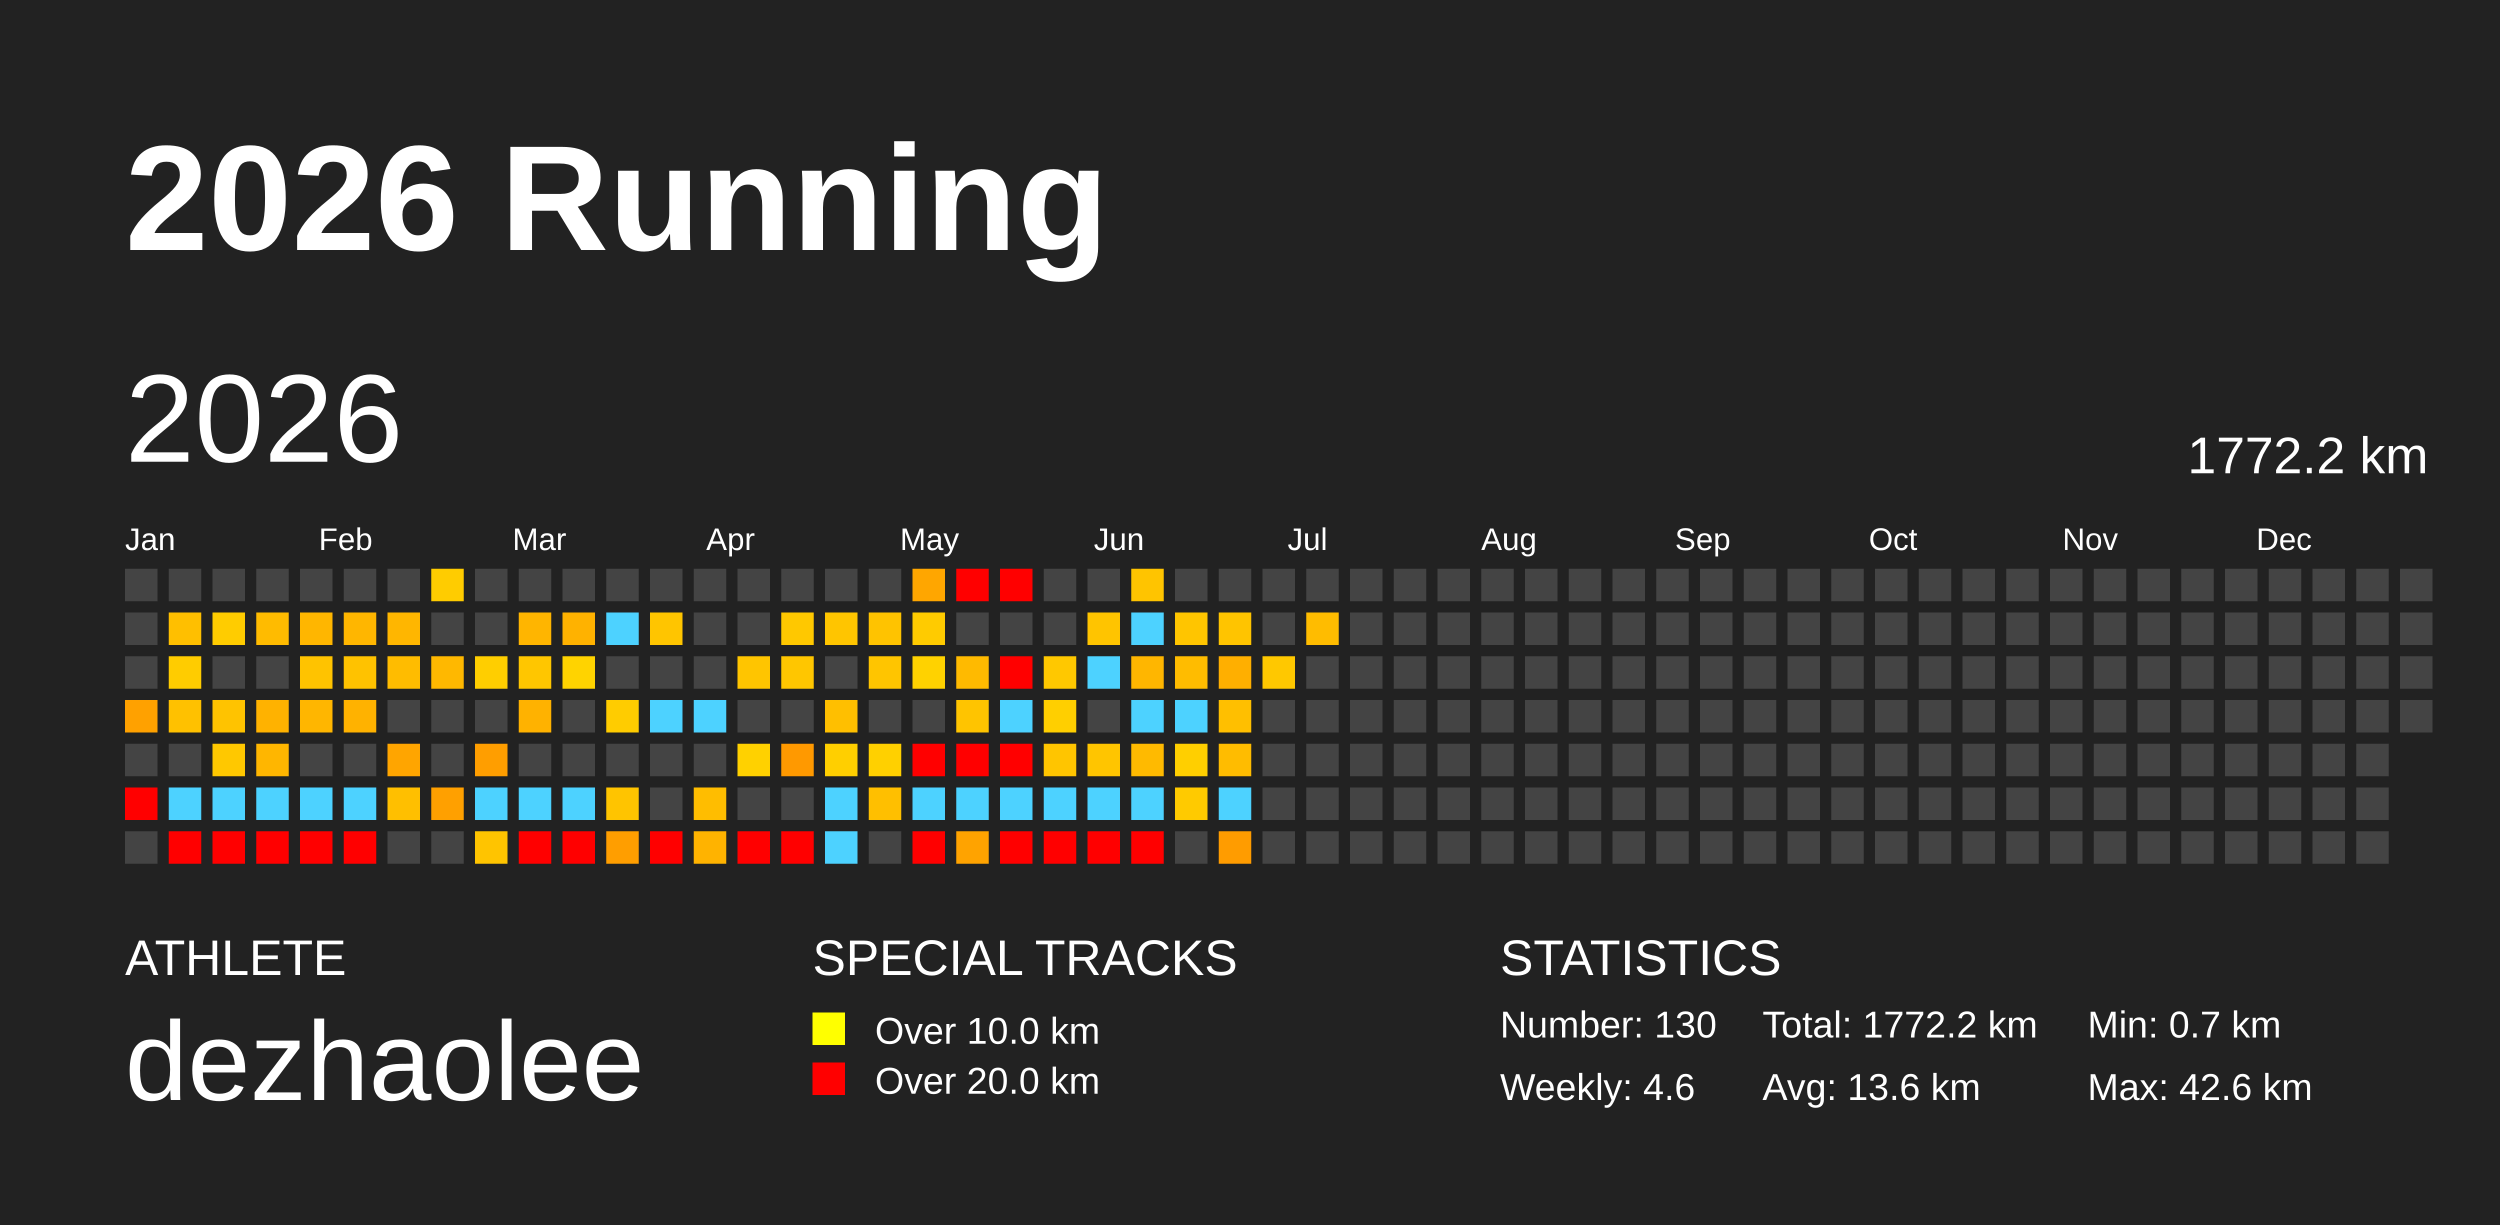
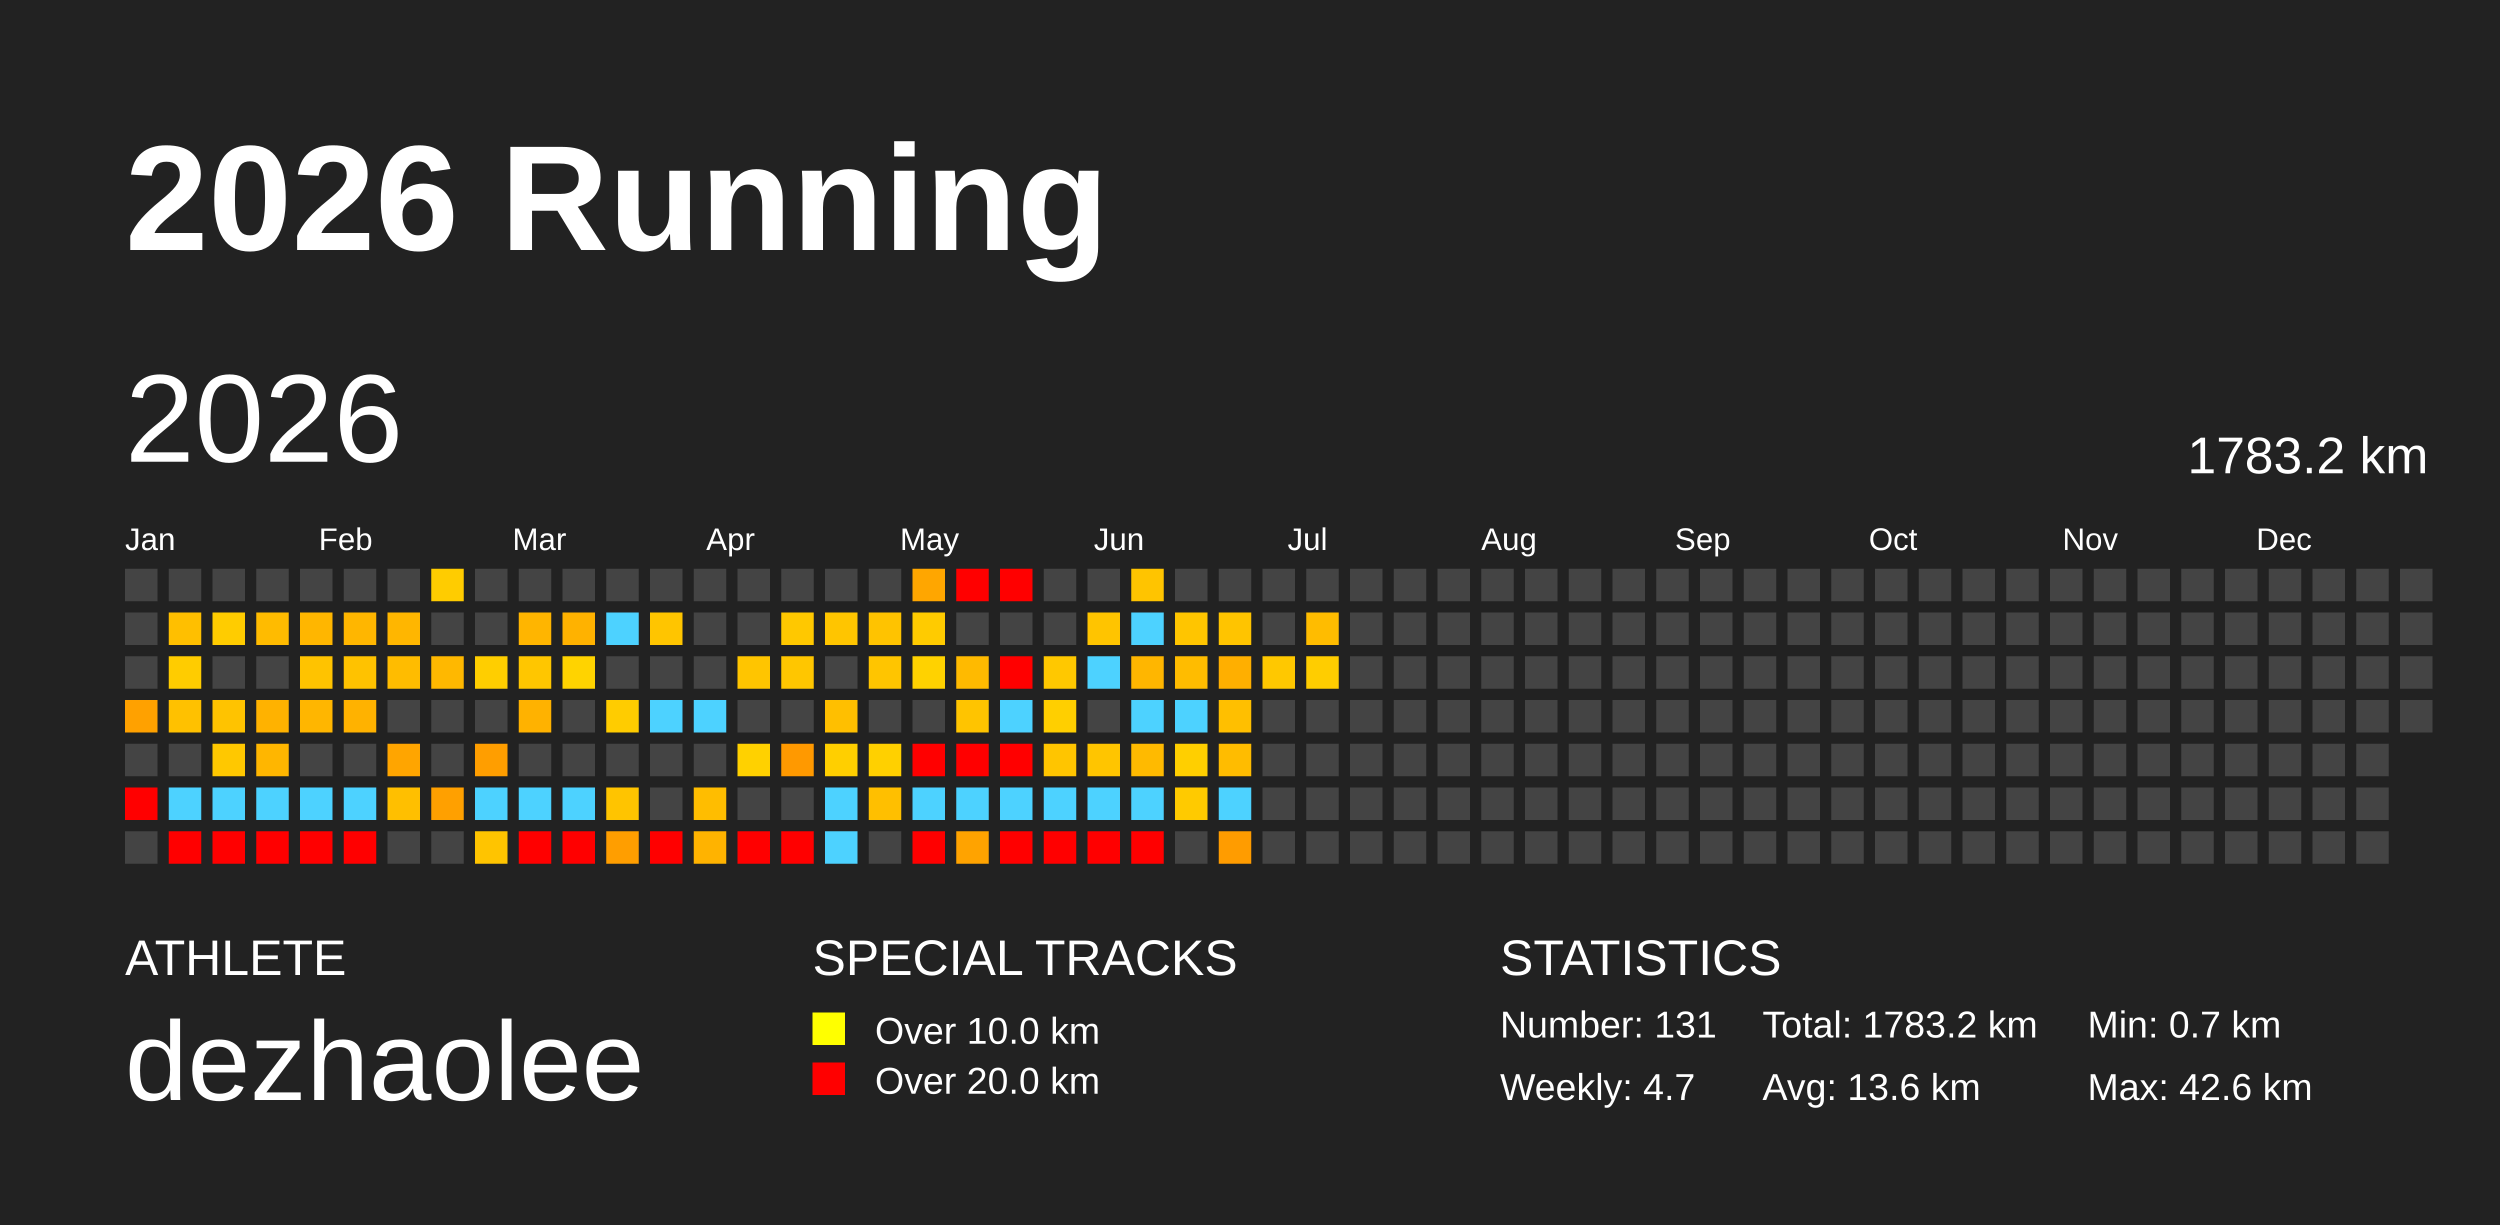
<svg xmlns="http://www.w3.org/2000/svg" baseProfile="full" height="98mm" version="1.1" viewBox="0,0,200,98" width="200mm">
  <defs />
  <rect fill="#222222" height="98" width="200" x="0" y="0" />
  <text fill="#FFFFFF" style="font-size:12px; font-family:Arial; font-weight:bold;" x="10" y="20">2026 Running</text>
  <text fill="#FFFFFF" style="font-size:4px; font-family:Arial" x="10" y="78">ATHLETE</text>
  <text fill="#FFFFFF" style="font-size:9px; font-family:Arial" x="10" y="88">dezhaolee</text>
  <text fill="#FFFFFF" style="font-size:4px; font-family:Arial" x="65" y="78">SPECIAL TRACKS</text>
  <rect fill="yellow" height="2.6" width="2.6" x="65" y="81" />
  <text fill="#FFFFFF" style="font-size:3px; font-family:Arial" x="70" y="83.5">Over 10.0 km</text>
  <rect fill="red" height="2.6" width="2.6" x="65" y="85" />
  <text fill="#FFFFFF" style="font-size:3px; font-family:Arial" x="70" y="87.5">Over 20.0 km</text>
  <text fill="#FFFFFF" style="font-size:4px; font-family:Arial" x="120" y="78">STATISTICS</text>
-   <text fill="#FFFFFF" style="font-size:3px; font-family:Arial" x="120" y="83">Number: 130</text>
-   <text fill="#FFFFFF" style="font-size:3px; font-family:Arial" x="120" y="88">Weekly: 4.6</text>
-   <text fill="#FFFFFF" style="font-size:3px; font-family:Arial" x="141" y="83">Total: 1772.2 km</text>
+   <text fill="#FFFFFF" style="font-size:3px; font-family:Arial" x="120" y="83">Number: 131</text>
+   <text fill="#FFFFFF" style="font-size:3px; font-family:Arial" x="120" y="88">Weekly: 4.7</text>
+   <text fill="#FFFFFF" style="font-size:3px; font-family:Arial" x="141" y="83">Total: 1783.2 km</text>
  <text fill="#FFFFFF" style="font-size:3px; font-family:Arial" x="141" y="88">Avg: 13.6 km</text>
  <text fill="#FFFFFF" style="font-size:3px; font-family:Arial" x="167" y="83">Min: 0.7 km</text>
  <text fill="#FFFFFF" style="font-size:3px; font-family:Arial" x="167" y="88">Max: 42.6 km</text>
  <text dominant-baseline="hanging" fill="#FFFFFF" style="font-size:10.0px; font-family:Arial;" x="10" y="30">2026</text>
-   <text dominant-baseline="hanging" fill="#FFFFFF" style="font-size:4.125px; font-family:Arial;" x="175" y="35">1772.2 km</text>
+   <text dominant-baseline="hanging" fill="#FFFFFF" style="font-size:4.125px; font-family:Arial;" x="175" y="35">1783.2 km</text>
  <text fill="#FFFFFF" style="font-size:2.5px; font-family:Arial" x="10.0" y="44">Jan</text>
  <text fill="#FFFFFF" style="font-size:2.5px; font-family:Arial" x="25.5" y="44">Feb</text>
  <text fill="#FFFFFF" style="font-size:2.5px; font-family:Arial" x="41.0" y="44">Mar</text>
  <text fill="#FFFFFF" style="font-size:2.5px; font-family:Arial" x="56.5" y="44">Apr</text>
  <text fill="#FFFFFF" style="font-size:2.5px; font-family:Arial" x="72.0" y="44">May</text>
  <text fill="#FFFFFF" style="font-size:2.5px; font-family:Arial" x="87.5" y="44">Jun</text>
  <text fill="#FFFFFF" style="font-size:2.5px; font-family:Arial" x="103.0" y="44">Jul</text>
  <text fill="#FFFFFF" style="font-size:2.5px; font-family:Arial" x="118.5" y="44">Aug</text>
  <text fill="#FFFFFF" style="font-size:2.5px; font-family:Arial" x="134.0" y="44">Sep</text>
  <text fill="#FFFFFF" style="font-size:2.5px; font-family:Arial" x="149.5" y="44">Oct</text>
  <text fill="#FFFFFF" style="font-size:2.5px; font-family:Arial" x="165.0" y="44">Nov</text>
  <text fill="#FFFFFF" style="font-size:2.5px; font-family:Arial" x="180.5" y="44">Dec</text>
  <rect fill="#444444" height="2.6" width="2.6" x="10.0" y="45.5" />
  <rect fill="#444444" height="2.6" width="2.6" x="10.0" y="49.0" />
  <rect fill="#444444" height="2.6" width="2.6" x="10.0" y="52.5" />
  <rect fill="#ffa100" height="2.6" width="2.6" x="10.0" y="56.0" />
  <rect fill="#444444" height="2.6" width="2.6" x="10.0" y="59.5" />
  <rect fill="red" height="2.6" width="2.6" x="10.0" y="63.0" />
  <rect fill="#444444" height="2.6" width="2.6" x="10.0" y="66.5" />
  <rect fill="#444444" height="2.6" width="2.6" x="13.5" y="45.5" />
  <rect fill="#ffbf00" height="2.6" width="2.6" x="13.5" y="49.0" />
  <rect fill="#ffcc00" height="2.6" width="2.6" x="13.5" y="52.5" />
  <rect fill="#ffc100" height="2.6" width="2.6" x="13.5" y="56.0" />
  <rect fill="#444444" height="2.6" width="2.6" x="13.5" y="59.5" />
  <rect fill="#4dd2ff" height="2.6" width="2.6" x="13.5" y="63.0" />
  <rect fill="red" height="2.6" width="2.6" x="13.5" y="66.5" />
  <rect fill="#444444" height="2.6" width="2.6" x="17.0" y="45.5" />
  <rect fill="#ffcc00" height="2.6" width="2.6" x="17.0" y="49.0" />
  <rect fill="#444444" height="2.6" width="2.6" x="17.0" y="52.5" />
  <rect fill="#ffc300" height="2.6" width="2.6" x="17.0" y="56.0" />
  <rect fill="#ffc800" height="2.6" width="2.6" x="17.0" y="59.5" />
  <rect fill="#4dd2ff" height="2.6" width="2.6" x="17.0" y="63.0" />
  <rect fill="red" height="2.6" width="2.6" x="17.0" y="66.5" />
  <rect fill="#444444" height="2.6" width="2.6" x="20.5" y="45.5" />
  <rect fill="#ffbb00" height="2.6" width="2.6" x="20.5" y="49.0" />
  <rect fill="#444444" height="2.6" width="2.6" x="20.5" y="52.5" />
  <rect fill="#ffb200" height="2.6" width="2.6" x="20.5" y="56.0" />
  <rect fill="#ffb600" height="2.6" width="2.6" x="20.5" y="59.5" />
  <rect fill="#4dd2ff" height="2.6" width="2.6" x="20.5" y="63.0" />
  <rect fill="red" height="2.6" width="2.6" x="20.5" y="66.5" />
  <rect fill="#444444" height="2.6" width="2.6" x="24.0" y="45.5" />
  <rect fill="#ffb600" height="2.6" width="2.6" x="24.0" y="49.0" />
  <rect fill="#ffc300" height="2.6" width="2.6" x="24.0" y="52.5" />
  <rect fill="#ffb600" height="2.6" width="2.6" x="24.0" y="56.0" />
  <rect fill="#444444" height="2.6" width="2.6" x="24.0" y="59.5" />
  <rect fill="#4dd2ff" height="2.6" width="2.6" x="24.0" y="63.0" />
  <rect fill="red" height="2.6" width="2.6" x="24.0" y="66.5" />
  <rect fill="#444444" height="2.6" width="2.6" x="27.5" y="45.5" />
  <rect fill="#ffb600" height="2.6" width="2.6" x="27.5" y="49.0" />
  <rect fill="#ffc200" height="2.6" width="2.6" x="27.5" y="52.5" />
  <rect fill="#ffb200" height="2.6" width="2.6" x="27.5" y="56.0" />
  <rect fill="#444444" height="2.6" width="2.6" x="27.5" y="59.5" />
  <rect fill="#4dd2ff" height="2.6" width="2.6" x="27.5" y="63.0" />
  <rect fill="red" height="2.6" width="2.6" x="27.5" y="66.5" />
  <rect fill="#444444" height="2.6" width="2.6" x="31.0" y="45.5" />
  <rect fill="#ffb600" height="2.6" width="2.6" x="31.0" y="49.0" />
  <rect fill="#ffbc00" height="2.6" width="2.6" x="31.0" y="52.5" />
  <rect fill="#444444" height="2.6" width="2.6" x="31.0" y="56.0" />
  <rect fill="#ffa500" height="2.6" width="2.6" x="31.0" y="59.5" />
  <rect fill="#ffbf00" height="2.6" width="2.6" x="31.0" y="63.0" />
  <rect fill="#444444" height="2.6" width="2.6" x="31.0" y="66.5" />
  <rect fill="#ffcc00" height="2.6" width="2.6" x="34.5" y="45.5" />
  <rect fill="#444444" height="2.6" width="2.6" x="34.5" y="49.0" />
  <rect fill="#ffb800" height="2.6" width="2.6" x="34.5" y="52.5" />
  <rect fill="#444444" height="2.6" width="2.6" x="34.5" y="56.0" />
  <rect fill="#444444" height="2.6" width="2.6" x="34.5" y="59.5" />
  <rect fill="#ffa000" height="2.6" width="2.6" x="34.5" y="63.0" />
  <rect fill="#444444" height="2.6" width="2.6" x="34.5" y="66.5" />
  <rect fill="#444444" height="2.6" width="2.6" x="38.0" y="45.5" />
  <rect fill="#444444" height="2.6" width="2.6" x="38.0" y="49.0" />
  <rect fill="#ffce00" height="2.6" width="2.6" x="38.0" y="52.5" />
  <rect fill="#444444" height="2.6" width="2.6" x="38.0" y="56.0" />
  <rect fill="#ff9e00" height="2.6" width="2.6" x="38.0" y="59.5" />
  <rect fill="#4dd2ff" height="2.6" width="2.6" x="38.0" y="63.0" />
  <rect fill="#ffc400" height="2.6" width="2.6" x="38.0" y="66.5" />
  <rect fill="#444444" height="2.6" width="2.6" x="41.5" y="45.5" />
  <rect fill="#ffb500" height="2.6" width="2.6" x="41.5" y="49.0" />
  <rect fill="#ffc600" height="2.6" width="2.6" x="41.5" y="52.5" />
  <rect fill="#ffb200" height="2.6" width="2.6" x="41.5" y="56.0" />
  <rect fill="#444444" height="2.6" width="2.6" x="41.5" y="59.5" />
  <rect fill="#4dd2ff" height="2.6" width="2.6" x="41.5" y="63.0" />
  <rect fill="red" height="2.6" width="2.6" x="41.5" y="66.5" />
  <rect fill="#444444" height="2.6" width="2.6" x="45.0" y="45.5" />
  <rect fill="#ffb200" height="2.6" width="2.6" x="45.0" y="49.0" />
  <rect fill="#ffd300" height="2.6" width="2.6" x="45.0" y="52.5" />
  <rect fill="#444444" height="2.6" width="2.6" x="45.0" y="56.0" />
  <rect fill="#444444" height="2.6" width="2.6" x="45.0" y="59.5" />
  <rect fill="#4dd2ff" height="2.6" width="2.6" x="45.0" y="63.0" />
  <rect fill="red" height="2.6" width="2.6" x="45.0" y="66.5" />
  <rect fill="#444444" height="2.6" width="2.6" x="48.5" y="45.5" />
  <rect fill="#4dd2ff" height="2.6" width="2.6" x="48.5" y="49.0" />
  <rect fill="#444444" height="2.6" width="2.6" x="48.5" y="52.5" />
  <rect fill="#ffcc00" height="2.6" width="2.6" x="48.5" y="56.0" />
  <rect fill="#444444" height="2.6" width="2.6" x="48.5" y="59.5" />
  <rect fill="#ffc400" height="2.6" width="2.6" x="48.5" y="63.0" />
  <rect fill="#ff9e00" height="2.6" width="2.6" x="48.5" y="66.5" />
  <rect fill="#444444" height="2.6" width="2.6" x="52.0" y="45.5" />
  <rect fill="#ffc500" height="2.6" width="2.6" x="52.0" y="49.0" />
  <rect fill="#444444" height="2.6" width="2.6" x="52.0" y="52.5" />
  <rect fill="#4dd2ff" height="2.6" width="2.6" x="52.0" y="56.0" />
  <rect fill="#444444" height="2.6" width="2.6" x="52.0" y="59.5" />
  <rect fill="#444444" height="2.6" width="2.6" x="52.0" y="63.0" />
  <rect fill="red" height="2.6" width="2.6" x="52.0" y="66.5" />
  <rect fill="#444444" height="2.6" width="2.6" x="55.5" y="45.5" />
  <rect fill="#444444" height="2.6" width="2.6" x="55.5" y="49.0" />
  <rect fill="#444444" height="2.6" width="2.6" x="55.5" y="52.5" />
  <rect fill="#4dd2ff" height="2.6" width="2.6" x="55.5" y="56.0" />
  <rect fill="#444444" height="2.6" width="2.6" x="55.5" y="59.5" />
  <rect fill="#ffbd00" height="2.6" width="2.6" x="55.5" y="63.0" />
  <rect fill="#ffb300" height="2.6" width="2.6" x="55.5" y="66.5" />
  <rect fill="#444444" height="2.6" width="2.6" x="59.0" y="45.5" />
  <rect fill="#444444" height="2.6" width="2.6" x="59.0" y="49.0" />
  <rect fill="#ffc500" height="2.6" width="2.6" x="59.0" y="52.5" />
  <rect fill="#444444" height="2.6" width="2.6" x="59.0" y="56.0" />
  <rect fill="#ffd100" height="2.6" width="2.6" x="59.0" y="59.5" />
  <rect fill="#444444" height="2.6" width="2.6" x="59.0" y="63.0" />
  <rect fill="red" height="2.6" width="2.6" x="59.0" y="66.5" />
  <rect fill="#444444" height="2.6" width="2.6" x="62.5" y="45.5" />
  <rect fill="#ffc800" height="2.6" width="2.6" x="62.5" y="49.0" />
  <rect fill="#ffc600" height="2.6" width="2.6" x="62.5" y="52.5" />
  <rect fill="#444444" height="2.6" width="2.6" x="62.5" y="56.0" />
  <rect fill="#ff9900" height="2.6" width="2.6" x="62.5" y="59.5" />
  <rect fill="#444444" height="2.6" width="2.6" x="62.5" y="63.0" />
  <rect fill="red" height="2.6" width="2.6" x="62.5" y="66.5" />
  <rect fill="#444444" height="2.6" width="2.6" x="66.0" y="45.5" />
  <rect fill="#ffc500" height="2.6" width="2.6" x="66.0" y="49.0" />
  <rect fill="#444444" height="2.6" width="2.6" x="66.0" y="52.5" />
  <rect fill="#ffbf00" height="2.6" width="2.6" x="66.0" y="56.0" />
  <rect fill="#ffcf00" height="2.6" width="2.6" x="66.0" y="59.5" />
  <rect fill="#4dd2ff" height="2.6" width="2.6" x="66.0" y="63.0" />
  <rect fill="#4dd2ff" height="2.6" width="2.6" x="66.0" y="66.5" />
  <rect fill="#444444" height="2.6" width="2.6" x="69.5" y="45.5" />
  <rect fill="#ffc300" height="2.6" width="2.6" x="69.5" y="49.0" />
  <rect fill="#ffc500" height="2.6" width="2.6" x="69.5" y="52.5" />
  <rect fill="#444444" height="2.6" width="2.6" x="69.5" y="56.0" />
  <rect fill="#ffd000" height="2.6" width="2.6" x="69.5" y="59.5" />
  <rect fill="#ffbf00" height="2.6" width="2.6" x="69.5" y="63.0" />
  <rect fill="#444444" height="2.6" width="2.6" x="69.5" y="66.5" />
  <rect fill="#ffa600" height="2.6" width="2.6" x="73.0" y="45.5" />
  <rect fill="#ffcb00" height="2.6" width="2.6" x="73.0" y="49.0" />
  <rect fill="#ffd200" height="2.6" width="2.6" x="73.0" y="52.5" />
  <rect fill="#444444" height="2.6" width="2.6" x="73.0" y="56.0" />
  <rect fill="red" height="2.6" width="2.6" x="73.0" y="59.5" />
  <rect fill="#4dd2ff" height="2.6" width="2.6" x="73.0" y="63.0" />
  <rect fill="red" height="2.6" width="2.6" x="73.0" y="66.5" />
  <rect fill="red" height="2.6" width="2.6" x="76.5" y="45.5" />
  <rect fill="#444444" height="2.6" width="2.6" x="76.5" y="49.0" />
  <rect fill="#ffba00" height="2.6" width="2.6" x="76.5" y="52.5" />
  <rect fill="#ffc400" height="2.6" width="2.6" x="76.5" y="56.0" />
  <rect fill="red" height="2.6" width="2.6" x="76.5" y="59.5" />
  <rect fill="#4dd2ff" height="2.6" width="2.6" x="76.5" y="63.0" />
  <rect fill="#ffa300" height="2.6" width="2.6" x="76.5" y="66.5" />
  <rect fill="red" height="2.6" width="2.6" x="80.0" y="45.5" />
  <rect fill="#444444" height="2.6" width="2.6" x="80.0" y="49.0" />
  <rect fill="red" height="2.6" width="2.6" x="80.0" y="52.5" />
  <rect fill="#4dd2ff" height="2.6" width="2.6" x="80.0" y="56.0" />
  <rect fill="red" height="2.6" width="2.6" x="80.0" y="59.5" />
  <rect fill="#4dd2ff" height="2.6" width="2.6" x="80.0" y="63.0" />
  <rect fill="red" height="2.6" width="2.6" x="80.0" y="66.5" />
  <rect fill="#444444" height="2.6" width="2.6" x="83.5" y="45.5" />
  <rect fill="#444444" height="2.6" width="2.6" x="83.5" y="49.0" />
  <rect fill="#ffc800" height="2.6" width="2.6" x="83.5" y="52.5" />
  <rect fill="#ffcf00" height="2.6" width="2.6" x="83.5" y="56.0" />
  <rect fill="#ffc500" height="2.6" width="2.6" x="83.5" y="59.5" />
  <rect fill="#4dd2ff" height="2.6" width="2.6" x="83.5" y="63.0" />
  <rect fill="red" height="2.6" width="2.6" x="83.5" y="66.5" />
  <rect fill="#444444" height="2.6" width="2.6" x="87.0" y="45.5" />
  <rect fill="#ffc400" height="2.6" width="2.6" x="87.0" y="49.0" />
  <rect fill="#4dd2ff" height="2.6" width="2.6" x="87.0" y="52.5" />
  <rect fill="#444444" height="2.6" width="2.6" x="87.0" y="56.0" />
  <rect fill="#ffc500" height="2.6" width="2.6" x="87.0" y="59.5" />
  <rect fill="#4dd2ff" height="2.6" width="2.6" x="87.0" y="63.0" />
  <rect fill="red" height="2.6" width="2.6" x="87.0" y="66.5" />
  <rect fill="#ffc400" height="2.6" width="2.6" x="90.5" y="45.5" />
  <rect fill="#4dd2ff" height="2.6" width="2.6" x="90.5" y="49.0" />
  <rect fill="#ffb600" height="2.6" width="2.6" x="90.5" y="52.5" />
  <rect fill="#4dd2ff" height="2.6" width="2.6" x="90.5" y="56.0" />
  <rect fill="#ffba00" height="2.6" width="2.6" x="90.5" y="59.5" />
  <rect fill="#4dd2ff" height="2.6" width="2.6" x="90.5" y="63.0" />
  <rect fill="red" height="2.6" width="2.6" x="90.5" y="66.5" />
  <rect fill="#444444" height="2.6" width="2.6" x="94.0" y="45.5" />
  <rect fill="#ffc500" height="2.6" width="2.6" x="94.0" y="49.0" />
  <rect fill="#ffbc00" height="2.6" width="2.6" x="94.0" y="52.5" />
  <rect fill="#4dd2ff" height="2.6" width="2.6" x="94.0" y="56.0" />
  <rect fill="#ffcf00" height="2.6" width="2.6" x="94.0" y="59.5" />
  <rect fill="#ffca00" height="2.6" width="2.6" x="94.0" y="63.0" />
  <rect fill="#444444" height="2.6" width="2.6" x="94.0" y="66.5" />
  <rect fill="#444444" height="2.6" width="2.6" x="97.5" y="45.5" />
  <rect fill="#ffc400" height="2.6" width="2.6" x="97.5" y="49.0" />
  <rect fill="#ffaf00" height="2.6" width="2.6" x="97.5" y="52.5" />
  <rect fill="#ffbf00" height="2.6" width="2.6" x="97.5" y="56.0" />
  <rect fill="#ffbc00" height="2.6" width="2.6" x="97.5" y="59.5" />
  <rect fill="#4dd2ff" height="2.6" width="2.6" x="97.5" y="63.0" />
  <rect fill="#ff9c00" height="2.6" width="2.6" x="97.5" y="66.5" />
  <rect fill="#444444" height="2.6" width="2.6" x="101.0" y="45.5" />
  <rect fill="#444444" height="2.6" width="2.6" x="101.0" y="49.0" />
  <rect fill="#ffc800" height="2.6" width="2.6" x="101.0" y="52.5" />
  <rect fill="#444444" height="2.6" width="2.6" x="101.0" y="56.0" />
  <rect fill="#444444" height="2.6" width="2.6" x="101.0" y="59.5" />
  <rect fill="#444444" height="2.6" width="2.6" x="101.0" y="63.0" />
  <rect fill="#444444" height="2.6" width="2.6" x="101.0" y="66.5" />
  <rect fill="#444444" height="2.6" width="2.6" x="104.5" y="45.5" />
  <rect fill="#ffbc00" height="2.6" width="2.6" x="104.5" y="49.0" />
-   <rect fill="#444444" height="2.6" width="2.6" x="104.5" y="52.5" />
+   <rect fill="#ffcd00" height="2.6" width="2.6" x="104.5" y="52.5" />
  <rect fill="#444444" height="2.6" width="2.6" x="104.5" y="56.0" />
  <rect fill="#444444" height="2.6" width="2.6" x="104.5" y="59.5" />
  <rect fill="#444444" height="2.6" width="2.6" x="104.5" y="63.0" />
  <rect fill="#444444" height="2.6" width="2.6" x="104.5" y="66.5" />
  <rect fill="#444444" height="2.6" width="2.6" x="108.0" y="45.5" />
  <rect fill="#444444" height="2.6" width="2.6" x="108.0" y="49.0" />
  <rect fill="#444444" height="2.6" width="2.6" x="108.0" y="52.5" />
  <rect fill="#444444" height="2.6" width="2.6" x="108.0" y="56.0" />
  <rect fill="#444444" height="2.6" width="2.6" x="108.0" y="59.5" />
  <rect fill="#444444" height="2.6" width="2.6" x="108.0" y="63.0" />
  <rect fill="#444444" height="2.6" width="2.6" x="108.0" y="66.5" />
  <rect fill="#444444" height="2.6" width="2.6" x="111.5" y="45.5" />
  <rect fill="#444444" height="2.6" width="2.6" x="111.5" y="49.0" />
  <rect fill="#444444" height="2.6" width="2.6" x="111.5" y="52.5" />
  <rect fill="#444444" height="2.6" width="2.6" x="111.5" y="56.0" />
  <rect fill="#444444" height="2.6" width="2.6" x="111.5" y="59.5" />
  <rect fill="#444444" height="2.6" width="2.6" x="111.5" y="63.0" />
  <rect fill="#444444" height="2.6" width="2.6" x="111.5" y="66.5" />
  <rect fill="#444444" height="2.6" width="2.6" x="115.0" y="45.5" />
  <rect fill="#444444" height="2.6" width="2.6" x="115.0" y="49.0" />
  <rect fill="#444444" height="2.6" width="2.6" x="115.0" y="52.5" />
  <rect fill="#444444" height="2.6" width="2.6" x="115.0" y="56.0" />
  <rect fill="#444444" height="2.6" width="2.6" x="115.0" y="59.5" />
  <rect fill="#444444" height="2.6" width="2.6" x="115.0" y="63.0" />
  <rect fill="#444444" height="2.6" width="2.6" x="115.0" y="66.5" />
  <rect fill="#444444" height="2.6" width="2.6" x="118.5" y="45.5" />
  <rect fill="#444444" height="2.6" width="2.6" x="118.5" y="49.0" />
  <rect fill="#444444" height="2.6" width="2.6" x="118.5" y="52.5" />
  <rect fill="#444444" height="2.6" width="2.6" x="118.5" y="56.0" />
  <rect fill="#444444" height="2.6" width="2.6" x="118.5" y="59.5" />
  <rect fill="#444444" height="2.6" width="2.6" x="118.5" y="63.0" />
  <rect fill="#444444" height="2.6" width="2.6" x="118.5" y="66.5" />
  <rect fill="#444444" height="2.6" width="2.6" x="122.0" y="45.5" />
  <rect fill="#444444" height="2.6" width="2.6" x="122.0" y="49.0" />
  <rect fill="#444444" height="2.6" width="2.6" x="122.0" y="52.5" />
  <rect fill="#444444" height="2.6" width="2.6" x="122.0" y="56.0" />
  <rect fill="#444444" height="2.6" width="2.6" x="122.0" y="59.5" />
  <rect fill="#444444" height="2.6" width="2.6" x="122.0" y="63.0" />
  <rect fill="#444444" height="2.6" width="2.6" x="122.0" y="66.5" />
  <rect fill="#444444" height="2.6" width="2.6" x="125.5" y="45.5" />
  <rect fill="#444444" height="2.6" width="2.6" x="125.5" y="49.0" />
  <rect fill="#444444" height="2.6" width="2.6" x="125.5" y="52.5" />
  <rect fill="#444444" height="2.6" width="2.6" x="125.5" y="56.0" />
  <rect fill="#444444" height="2.6" width="2.6" x="125.5" y="59.5" />
  <rect fill="#444444" height="2.6" width="2.6" x="125.5" y="63.0" />
  <rect fill="#444444" height="2.6" width="2.6" x="125.5" y="66.5" />
  <rect fill="#444444" height="2.6" width="2.6" x="129.0" y="45.5" />
  <rect fill="#444444" height="2.6" width="2.6" x="129.0" y="49.0" />
  <rect fill="#444444" height="2.6" width="2.6" x="129.0" y="52.5" />
  <rect fill="#444444" height="2.6" width="2.6" x="129.0" y="56.0" />
  <rect fill="#444444" height="2.6" width="2.6" x="129.0" y="59.5" />
  <rect fill="#444444" height="2.6" width="2.6" x="129.0" y="63.0" />
  <rect fill="#444444" height="2.6" width="2.6" x="129.0" y="66.5" />
  <rect fill="#444444" height="2.6" width="2.6" x="132.5" y="45.5" />
  <rect fill="#444444" height="2.6" width="2.6" x="132.5" y="49.0" />
  <rect fill="#444444" height="2.6" width="2.6" x="132.5" y="52.5" />
  <rect fill="#444444" height="2.6" width="2.6" x="132.5" y="56.0" />
  <rect fill="#444444" height="2.6" width="2.6" x="132.5" y="59.5" />
  <rect fill="#444444" height="2.6" width="2.6" x="132.5" y="63.0" />
  <rect fill="#444444" height="2.6" width="2.6" x="132.5" y="66.5" />
  <rect fill="#444444" height="2.6" width="2.6" x="136.0" y="45.5" />
  <rect fill="#444444" height="2.6" width="2.6" x="136.0" y="49.0" />
  <rect fill="#444444" height="2.6" width="2.6" x="136.0" y="52.5" />
  <rect fill="#444444" height="2.6" width="2.6" x="136.0" y="56.0" />
  <rect fill="#444444" height="2.6" width="2.6" x="136.0" y="59.5" />
  <rect fill="#444444" height="2.6" width="2.6" x="136.0" y="63.0" />
  <rect fill="#444444" height="2.6" width="2.6" x="136.0" y="66.5" />
  <rect fill="#444444" height="2.6" width="2.6" x="139.5" y="45.5" />
  <rect fill="#444444" height="2.6" width="2.6" x="139.5" y="49.0" />
  <rect fill="#444444" height="2.6" width="2.6" x="139.5" y="52.5" />
  <rect fill="#444444" height="2.6" width="2.6" x="139.5" y="56.0" />
  <rect fill="#444444" height="2.6" width="2.6" x="139.5" y="59.5" />
  <rect fill="#444444" height="2.6" width="2.6" x="139.5" y="63.0" />
  <rect fill="#444444" height="2.6" width="2.6" x="139.5" y="66.5" />
  <rect fill="#444444" height="2.6" width="2.6" x="143.0" y="45.5" />
  <rect fill="#444444" height="2.6" width="2.6" x="143.0" y="49.0" />
  <rect fill="#444444" height="2.6" width="2.6" x="143.0" y="52.5" />
  <rect fill="#444444" height="2.6" width="2.6" x="143.0" y="56.0" />
  <rect fill="#444444" height="2.6" width="2.6" x="143.0" y="59.5" />
  <rect fill="#444444" height="2.6" width="2.6" x="143.0" y="63.0" />
  <rect fill="#444444" height="2.6" width="2.6" x="143.0" y="66.5" />
  <rect fill="#444444" height="2.6" width="2.6" x="146.5" y="45.5" />
  <rect fill="#444444" height="2.6" width="2.6" x="146.5" y="49.0" />
  <rect fill="#444444" height="2.6" width="2.6" x="146.5" y="52.5" />
  <rect fill="#444444" height="2.6" width="2.6" x="146.5" y="56.0" />
  <rect fill="#444444" height="2.6" width="2.6" x="146.5" y="59.5" />
  <rect fill="#444444" height="2.6" width="2.6" x="146.5" y="63.0" />
  <rect fill="#444444" height="2.6" width="2.6" x="146.5" y="66.5" />
  <rect fill="#444444" height="2.6" width="2.6" x="150.0" y="45.5" />
  <rect fill="#444444" height="2.6" width="2.6" x="150.0" y="49.0" />
  <rect fill="#444444" height="2.6" width="2.6" x="150.0" y="52.5" />
  <rect fill="#444444" height="2.6" width="2.6" x="150.0" y="56.0" />
  <rect fill="#444444" height="2.6" width="2.6" x="150.0" y="59.5" />
  <rect fill="#444444" height="2.6" width="2.6" x="150.0" y="63.0" />
  <rect fill="#444444" height="2.6" width="2.6" x="150.0" y="66.5" />
  <rect fill="#444444" height="2.6" width="2.6" x="153.5" y="45.5" />
  <rect fill="#444444" height="2.6" width="2.6" x="153.5" y="49.0" />
  <rect fill="#444444" height="2.6" width="2.6" x="153.5" y="52.5" />
  <rect fill="#444444" height="2.6" width="2.6" x="153.5" y="56.0" />
  <rect fill="#444444" height="2.6" width="2.6" x="153.5" y="59.5" />
  <rect fill="#444444" height="2.6" width="2.6" x="153.5" y="63.0" />
  <rect fill="#444444" height="2.6" width="2.6" x="153.5" y="66.5" />
  <rect fill="#444444" height="2.6" width="2.6" x="157.0" y="45.5" />
  <rect fill="#444444" height="2.6" width="2.6" x="157.0" y="49.0" />
  <rect fill="#444444" height="2.6" width="2.6" x="157.0" y="52.5" />
  <rect fill="#444444" height="2.6" width="2.6" x="157.0" y="56.0" />
  <rect fill="#444444" height="2.6" width="2.6" x="157.0" y="59.5" />
  <rect fill="#444444" height="2.6" width="2.6" x="157.0" y="63.0" />
  <rect fill="#444444" height="2.6" width="2.6" x="157.0" y="66.5" />
  <rect fill="#444444" height="2.6" width="2.6" x="160.5" y="45.5" />
  <rect fill="#444444" height="2.6" width="2.6" x="160.5" y="49.0" />
  <rect fill="#444444" height="2.6" width="2.6" x="160.5" y="52.5" />
  <rect fill="#444444" height="2.6" width="2.6" x="160.5" y="56.0" />
  <rect fill="#444444" height="2.6" width="2.6" x="160.5" y="59.5" />
  <rect fill="#444444" height="2.6" width="2.6" x="160.5" y="63.0" />
  <rect fill="#444444" height="2.6" width="2.6" x="160.5" y="66.5" />
  <rect fill="#444444" height="2.6" width="2.6" x="164.0" y="45.5" />
  <rect fill="#444444" height="2.6" width="2.6" x="164.0" y="49.0" />
  <rect fill="#444444" height="2.6" width="2.6" x="164.0" y="52.5" />
  <rect fill="#444444" height="2.6" width="2.6" x="164.0" y="56.0" />
  <rect fill="#444444" height="2.6" width="2.6" x="164.0" y="59.5" />
  <rect fill="#444444" height="2.6" width="2.6" x="164.0" y="63.0" />
  <rect fill="#444444" height="2.6" width="2.6" x="164.0" y="66.5" />
  <rect fill="#444444" height="2.6" width="2.6" x="167.5" y="45.5" />
  <rect fill="#444444" height="2.6" width="2.6" x="167.5" y="49.0" />
  <rect fill="#444444" height="2.6" width="2.6" x="167.5" y="52.5" />
  <rect fill="#444444" height="2.6" width="2.6" x="167.5" y="56.0" />
  <rect fill="#444444" height="2.6" width="2.6" x="167.5" y="59.5" />
  <rect fill="#444444" height="2.6" width="2.6" x="167.5" y="63.0" />
  <rect fill="#444444" height="2.6" width="2.6" x="167.5" y="66.5" />
  <rect fill="#444444" height="2.6" width="2.6" x="171.0" y="45.5" />
  <rect fill="#444444" height="2.6" width="2.6" x="171.0" y="49.0" />
  <rect fill="#444444" height="2.6" width="2.6" x="171.0" y="52.5" />
  <rect fill="#444444" height="2.6" width="2.6" x="171.0" y="56.0" />
  <rect fill="#444444" height="2.6" width="2.6" x="171.0" y="59.5" />
  <rect fill="#444444" height="2.6" width="2.6" x="171.0" y="63.0" />
  <rect fill="#444444" height="2.6" width="2.6" x="171.0" y="66.5" />
  <rect fill="#444444" height="2.6" width="2.6" x="174.5" y="45.5" />
  <rect fill="#444444" height="2.6" width="2.6" x="174.5" y="49.0" />
  <rect fill="#444444" height="2.6" width="2.6" x="174.5" y="52.5" />
  <rect fill="#444444" height="2.6" width="2.6" x="174.5" y="56.0" />
  <rect fill="#444444" height="2.6" width="2.6" x="174.5" y="59.5" />
  <rect fill="#444444" height="2.6" width="2.6" x="174.5" y="63.0" />
  <rect fill="#444444" height="2.6" width="2.6" x="174.5" y="66.5" />
  <rect fill="#444444" height="2.6" width="2.6" x="178.0" y="45.5" />
  <rect fill="#444444" height="2.6" width="2.6" x="178.0" y="49.0" />
  <rect fill="#444444" height="2.6" width="2.6" x="178.0" y="52.5" />
  <rect fill="#444444" height="2.6" width="2.6" x="178.0" y="56.0" />
  <rect fill="#444444" height="2.6" width="2.6" x="178.0" y="59.5" />
  <rect fill="#444444" height="2.6" width="2.6" x="178.0" y="63.0" />
  <rect fill="#444444" height="2.6" width="2.6" x="178.0" y="66.5" />
  <rect fill="#444444" height="2.6" width="2.6" x="181.5" y="45.5" />
  <rect fill="#444444" height="2.6" width="2.6" x="181.5" y="49.0" />
  <rect fill="#444444" height="2.6" width="2.6" x="181.5" y="52.5" />
  <rect fill="#444444" height="2.6" width="2.6" x="181.5" y="56.0" />
  <rect fill="#444444" height="2.6" width="2.6" x="181.5" y="59.5" />
  <rect fill="#444444" height="2.6" width="2.6" x="181.5" y="63.0" />
  <rect fill="#444444" height="2.6" width="2.6" x="181.5" y="66.5" />
  <rect fill="#444444" height="2.6" width="2.6" x="185.0" y="45.5" />
  <rect fill="#444444" height="2.6" width="2.6" x="185.0" y="49.0" />
  <rect fill="#444444" height="2.6" width="2.6" x="185.0" y="52.5" />
  <rect fill="#444444" height="2.6" width="2.6" x="185.0" y="56.0" />
  <rect fill="#444444" height="2.6" width="2.6" x="185.0" y="59.5" />
  <rect fill="#444444" height="2.6" width="2.6" x="185.0" y="63.0" />
  <rect fill="#444444" height="2.6" width="2.6" x="185.0" y="66.5" />
  <rect fill="#444444" height="2.6" width="2.6" x="188.5" y="45.5" />
  <rect fill="#444444" height="2.6" width="2.6" x="188.5" y="49.0" />
  <rect fill="#444444" height="2.6" width="2.6" x="188.5" y="52.5" />
  <rect fill="#444444" height="2.6" width="2.6" x="188.5" y="56.0" />
  <rect fill="#444444" height="2.6" width="2.6" x="188.5" y="59.5" />
  <rect fill="#444444" height="2.6" width="2.6" x="188.5" y="63.0" />
  <rect fill="#444444" height="2.6" width="2.6" x="188.5" y="66.5" />
  <rect fill="#444444" height="2.6" width="2.6" x="192.0" y="45.5" />
  <rect fill="#444444" height="2.6" width="2.6" x="192.0" y="49.0" />
  <rect fill="#444444" height="2.6" width="2.6" x="192.0" y="52.5" />
  <rect fill="#444444" height="2.6" width="2.6" x="192.0" y="56.0" />
</svg>
